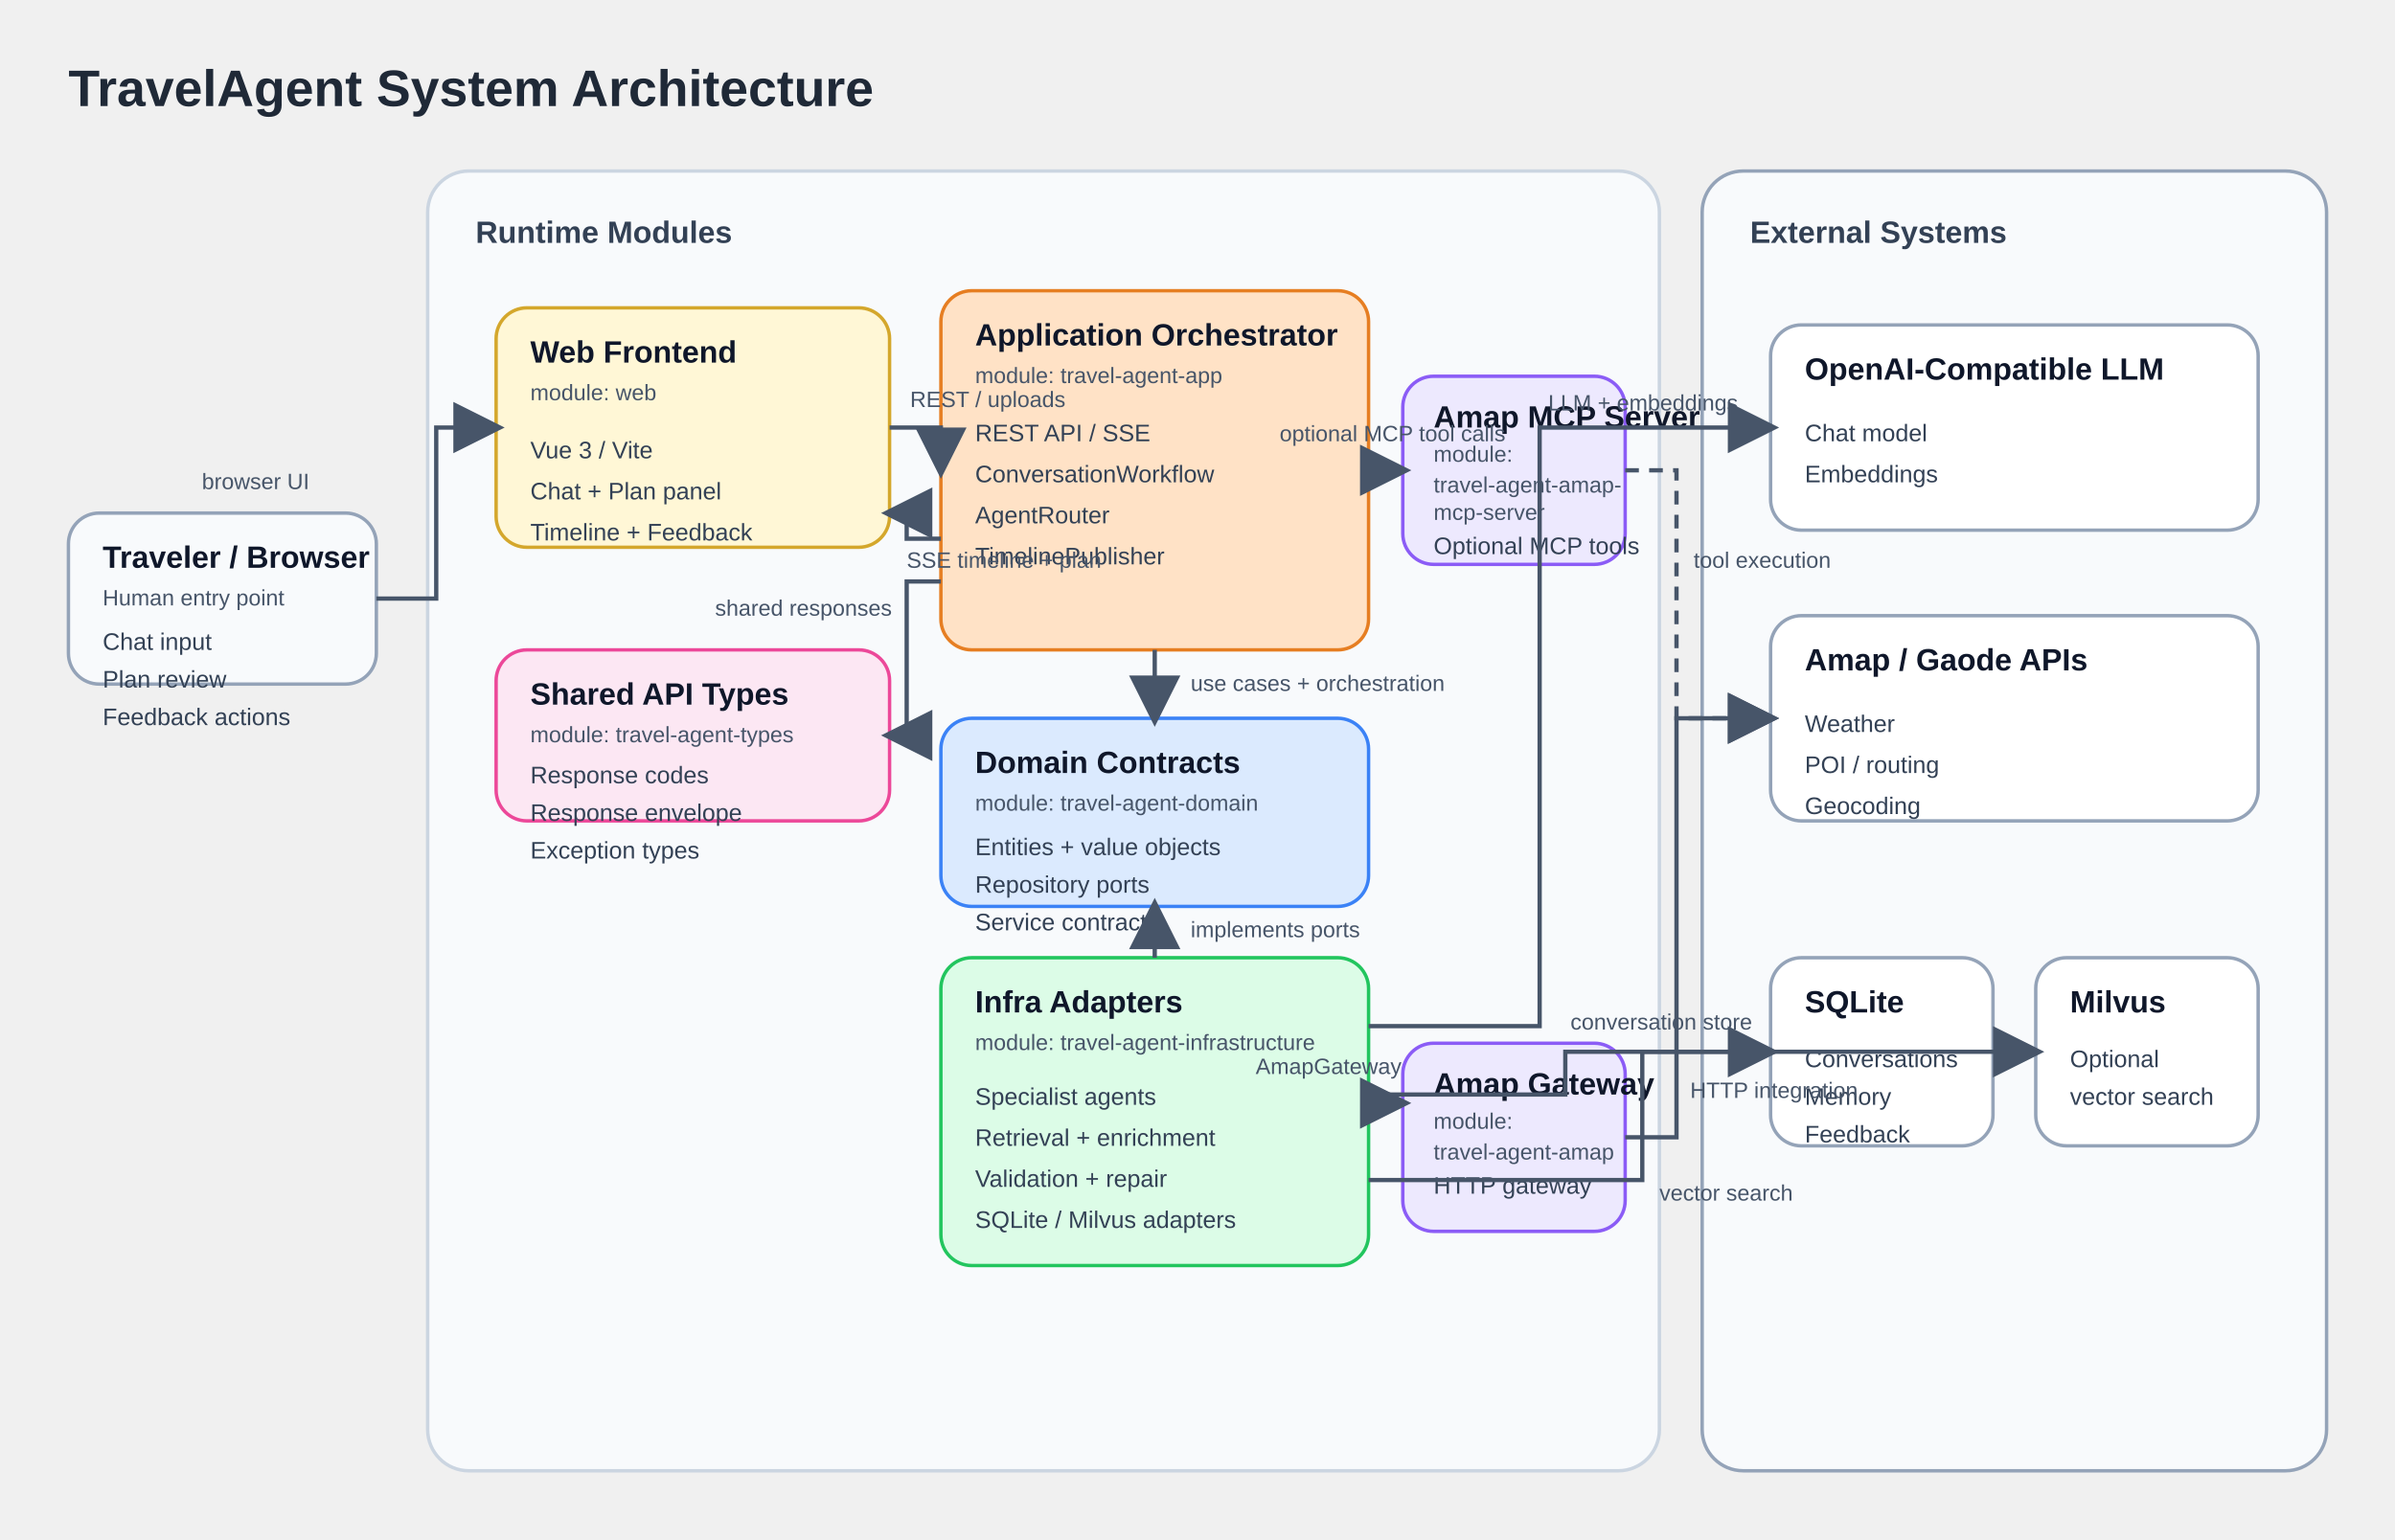
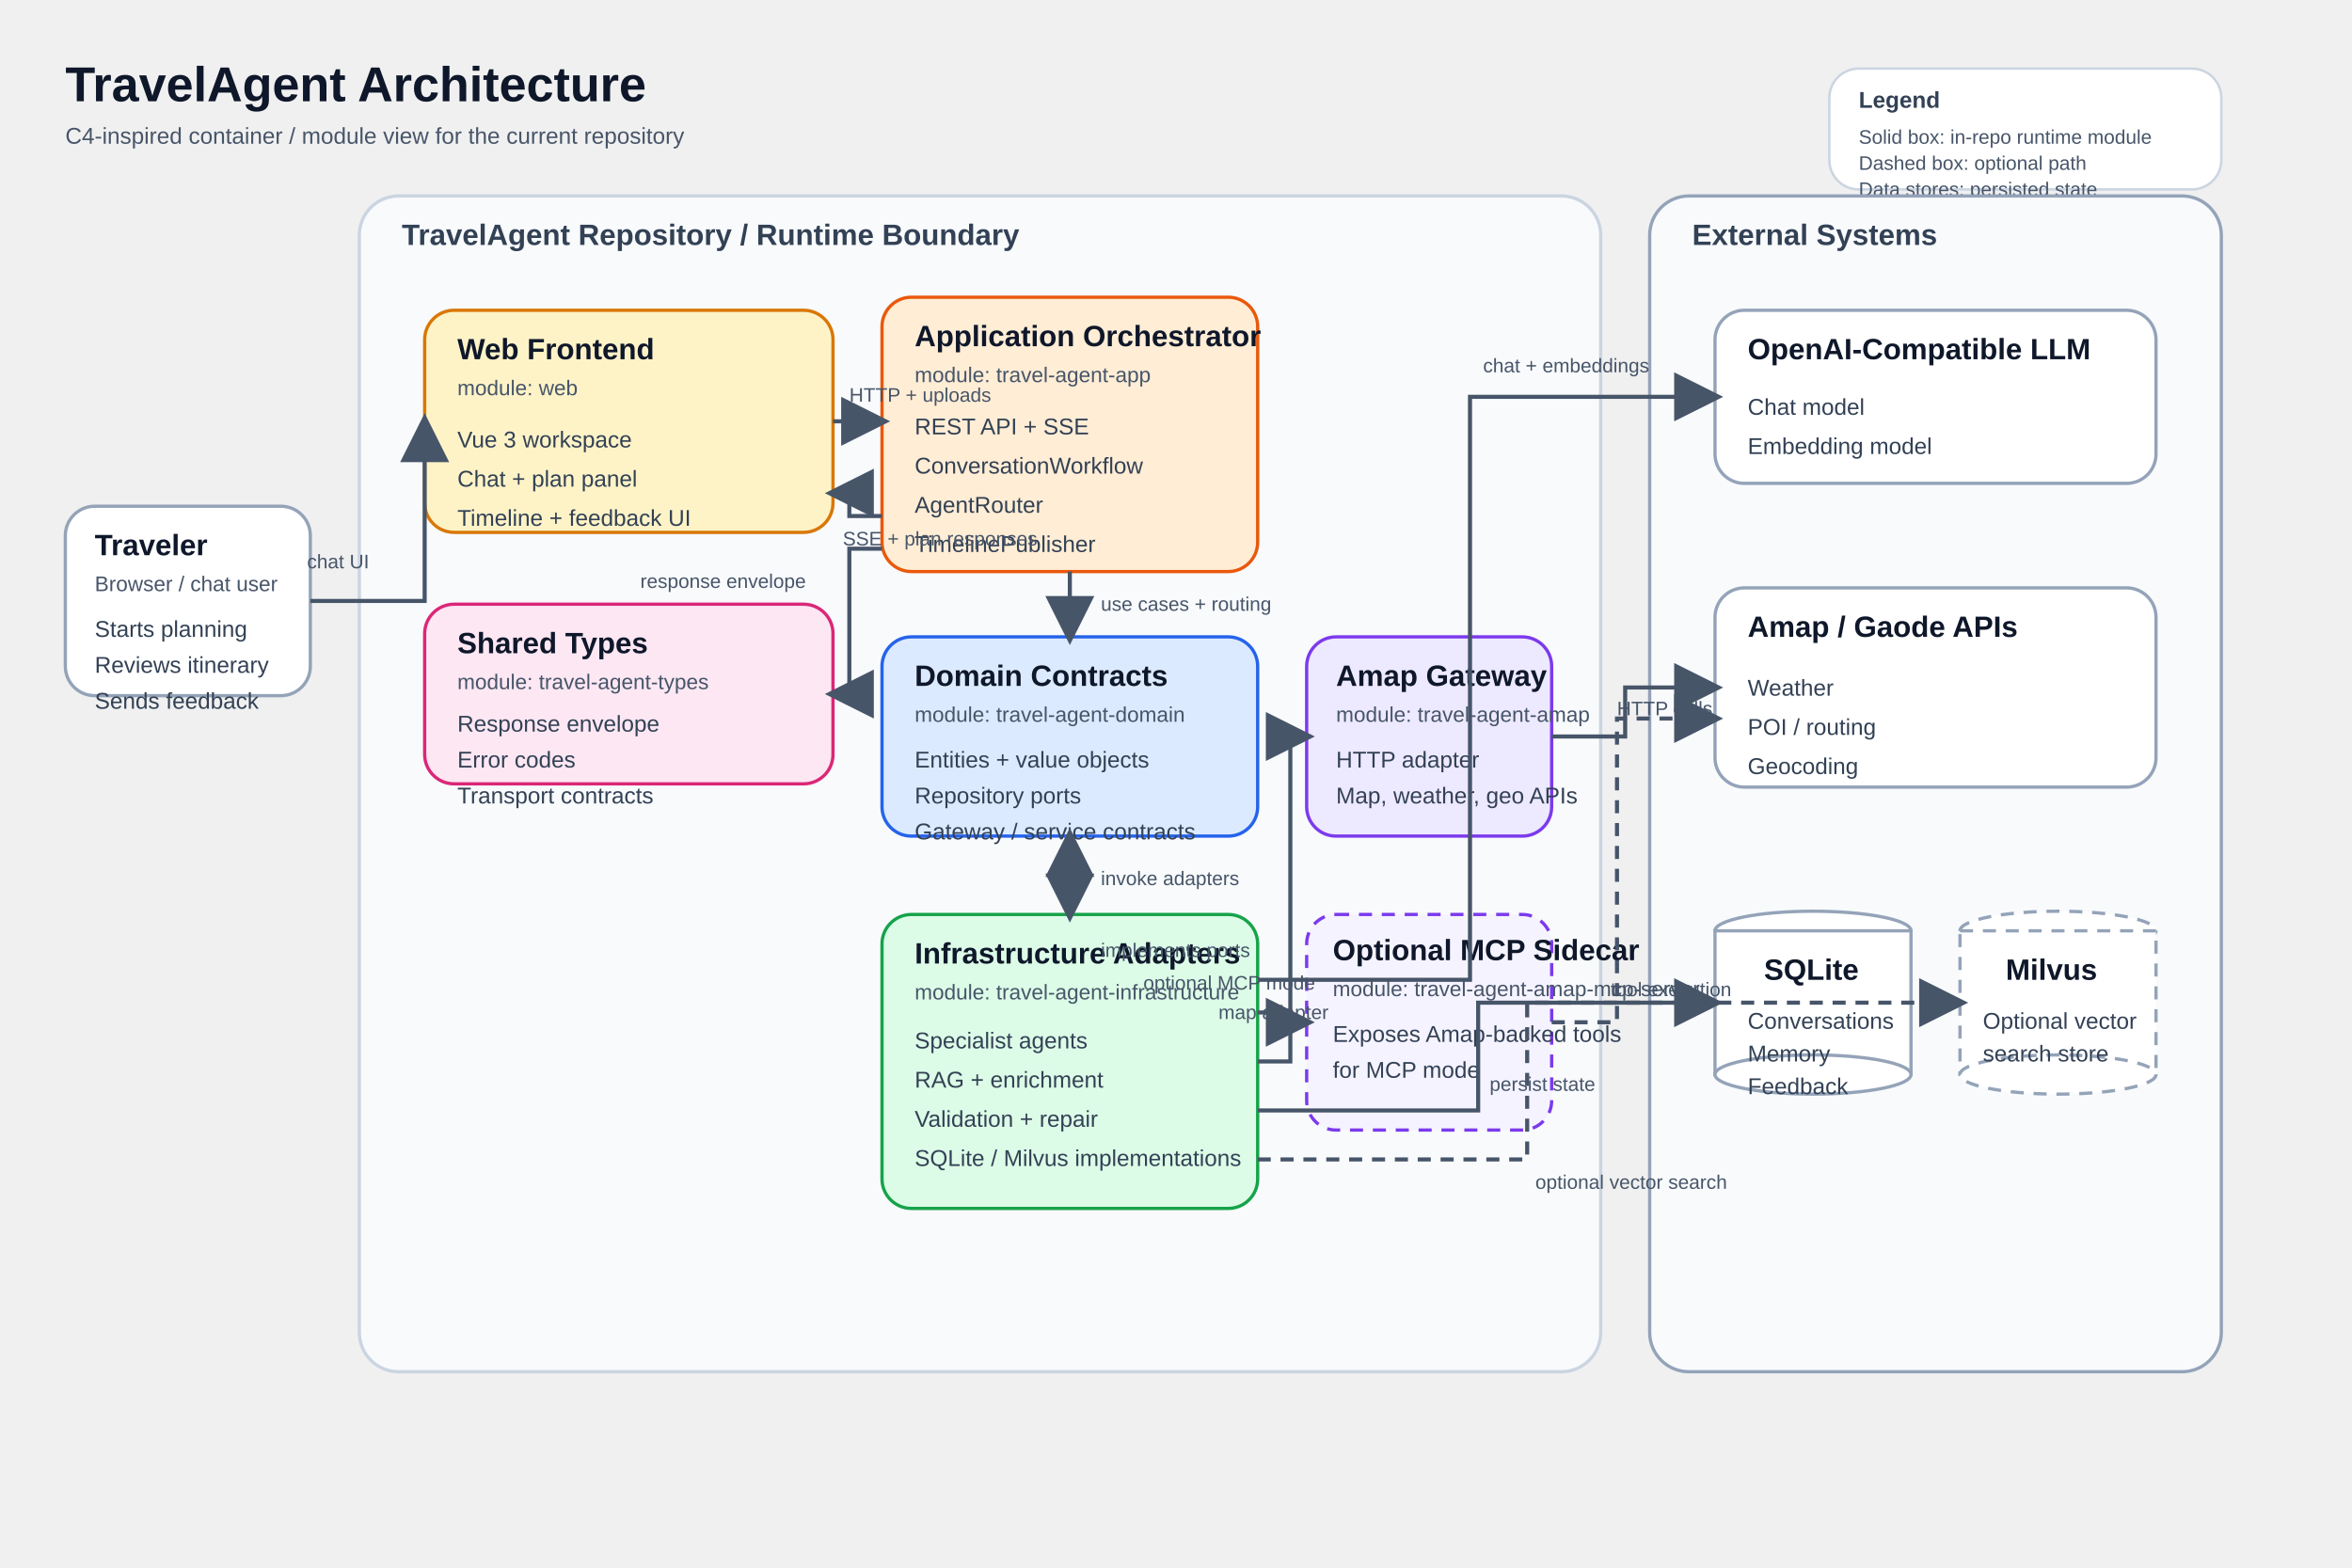
- <svg xmlns="http://www.w3.org/2000/svg" width="1400" height="900" viewBox="0 0 1400 900" role="img" aria-labelledby="title desc">
+ <svg xmlns="http://www.w3.org/2000/svg" width="1440" height="960" viewBox="0 0 1440 960" role="img" aria-labelledby="title desc">
  <defs>
    <style>
-       .title { font: 700 30px 'Segoe UI', Arial, sans-serif; fill: #1f2937; }
+       .title { font: 700 30px 'Segoe UI', Arial, sans-serif; fill: #0f172a; }
+       .subtitle { font: 14px 'Segoe UI', Arial, sans-serif; fill: #475569; }
      .section { font: 700 18px 'Segoe UI', Arial, sans-serif; fill: #334155; }
+       .legend-title { font: 700 14px 'Segoe UI', Arial, sans-serif; fill: #334155; }
+       .legend-text { font: 12px 'Segoe UI', Arial, sans-serif; fill: #475569; }
      .box-title { font: 700 18px 'Segoe UI', Arial, sans-serif; fill: #0f172a; }
      .box-module { font: 13px 'Segoe UI', Arial, sans-serif; fill: #475569; }
      .box-text { font: 14px 'Segoe UI', Arial, sans-serif; fill: #334155; }
-       .label { font: 13px 'Segoe UI', Arial, sans-serif; fill: #475569; }
      .frame-runtime { fill: #f8fafc; stroke: #cbd5e1; stroke-width: 2; }
      .frame-external { fill: #f8fafc; stroke: #94a3b8; stroke-width: 2; }
+       .legend-box { fill: #ffffff; stroke: #cbd5e1; stroke-width: 1.5; }
      .box { stroke-width: 2; }
-       .ui { fill: #fff7d6; stroke: #d4a72c; }
-       .types { fill: #fce7f3; stroke: #ec4899; }
-       .app { fill: #ffe2c6; stroke: #e67e22; }
-       .domain { fill: #dbeafe; stroke: #3b82f6; }
-       .infra { fill: #dcfce7; stroke: #22c55e; }
-       .integration { fill: #ede9fe; stroke: #8b5cf6; }
+       .user { fill: #ffffff; stroke: #94a3b8; }
+       .web { fill: #fef3c7; stroke: #d97706; }
+       .types { fill: #fce7f3; stroke: #db2777; }
+       .app { fill: #ffedd5; stroke: #ea580c; }
+       .domain { fill: #dbeafe; stroke: #2563eb; }
+       .infra { fill: #dcfce7; stroke: #16a34a; }
+       .amap { fill: #ede9fe; stroke: #7c3aed; }
+       .optional { fill: #f5f3ff; stroke: #7c3aed; stroke-dasharray: 8 6; }
      .external { fill: #ffffff; stroke: #94a3b8; }
-       .actor { fill: #f8fafc; stroke: #94a3b8; }
+       .cyl-top { fill: #ffffff; stroke: #94a3b8; stroke-width: 2; }
+       .cyl-body { fill: #ffffff; stroke: #94a3b8; stroke-width: 2; }
+       .cyl-optional { stroke-dasharray: 8 6; }
      .arrow { fill: none; stroke: #475569; stroke-width: 2.5; marker-end: url(#arrowhead); }
      .arrow-dashed { stroke-dasharray: 8 6; }
+       .label { font: 12px 'Segoe UI', Arial, sans-serif; fill: #475569; }
    </style>
    <marker id="arrowhead" markerWidth="12" markerHeight="12" refX="10" refY="6" orient="auto">
      <path d="M 0 0 L 12 6 L 0 12 z" fill="#475569" />
    </marker>
  </defs>
-   <text x="40" y="62" class="title">TravelAgent System Architecture</text>
-   <rect x="250" y="100" width="720" height="760" rx="24" class="frame-runtime" />
-   <text x="278" y="142" class="section">Runtime Modules</text>
-   <rect x="995" y="100" width="365" height="760" rx="24" class="frame-external" />
-   <text x="1023" y="142" class="section">External Systems</text>
-   <rect x="40" y="300" width="180" height="100" rx="18" class="box actor" />
-   <text x="60" y="332" class="box-title">Traveler / Browser</text>
-   <text x="60" y="354" class="box-module">Human entry point</text>
-   <text x="60" y="380" class="box-text">
-     <tspan x="60" dy="0">Chat input</tspan>
-     <tspan x="60" dy="22">Plan review</tspan>
-     <tspan x="60" dy="22">Feedback actions</tspan>
+   <text x="40" y="62" class="title">TravelAgent Architecture</text>
+   <text x="40" y="88" class="subtitle">C4-inspired container / module view for the current repository</text>
+   <rect x="1120" y="42" width="240" height="74" rx="18" class="legend-box" />
+   <text x="1138" y="66" class="legend-title">Legend</text>
+   <text x="1138" y="88" class="legend-text">Solid box: in-repo runtime module</text>
+   <text x="1138" y="104" class="legend-text">Dashed box: optional path</text>
+   <text x="1138" y="120" class="legend-text">Data stores: persisted state</text>
+   <rect x="220" y="120" width="760" height="720" rx="24" class="frame-runtime" />
+   <text x="246" y="150" class="section">TravelAgent Repository / Runtime Boundary</text>
+   <rect x="1010" y="120" width="350" height="720" rx="24" class="frame-external" />
+   <text x="1036" y="150" class="section">External Systems</text>
+   <rect x="40" y="310" width="150" height="116" rx="18" class="box user" />
+   <text x="58" y="340" class="box-title">Traveler</text>
+   <text x="58" y="362" class="box-module">Browser / chat user</text>
+   <text x="58" y="390" class="box-text">
+     <tspan x="58" dy="0">Starts planning</tspan>
+     <tspan x="58" dy="22">Reviews itinerary</tspan>
+     <tspan x="58" dy="22">Sends feedback</tspan>
  </text>
-   <rect x="290" y="180" width="230" height="140" rx="18" class="box ui" />
-   <text x="310" y="212" class="box-title">Web Frontend</text>
-   <text x="310" y="234" class="box-module">module: web</text>
-   <text x="310" y="268" class="box-text">
-     <tspan x="310" dy="0">Vue 3 / Vite</tspan>
-     <tspan x="310" dy="24">Chat + Plan panel</tspan>
-     <tspan x="310" dy="24">Timeline + Feedback</tspan>
+   <rect x="260" y="190" width="250" height="136" rx="18" class="box web" />
+   <text x="280" y="220" class="box-title">Web Frontend</text>
+   <text x="280" y="242" class="box-module">module: web</text>
+   <text x="280" y="274" class="box-text">
+     <tspan x="280" dy="0">Vue 3 workspace</tspan>
+     <tspan x="280" dy="24">Chat + plan panel</tspan>
+     <tspan x="280" dy="24">Timeline + feedback UI</tspan>
  </text>
-   <rect x="290" y="380" width="230" height="100" rx="18" class="box types" />
-   <text x="310" y="412" class="box-title">Shared API Types</text>
-   <text x="310" y="434" class="box-module">module: travel-agent-types</text>
-   <text x="310" y="458" class="box-text">
-     <tspan x="310" dy="0">Response codes</tspan>
-     <tspan x="310" dy="22">Response envelope</tspan>
-     <tspan x="310" dy="22">Exception types</tspan>
+   <rect x="260" y="370" width="250" height="110" rx="18" class="box types" />
+   <text x="280" y="400" class="box-title">Shared Types</text>
+   <text x="280" y="422" class="box-module">module: travel-agent-types</text>
+   <text x="280" y="448" class="box-text">
+     <tspan x="280" dy="0">Response envelope</tspan>
+     <tspan x="280" dy="22">Error codes</tspan>
+     <tspan x="280" dy="22">Transport contracts</tspan>
  </text>
-   <rect x="550" y="170" width="250" height="210" rx="18" class="box app" />
-   <text x="570" y="202" class="box-title">Application Orchestrator</text>
-   <text x="570" y="224" class="box-module">module: travel-agent-app</text>
-   <text x="570" y="258" class="box-text">
-     <tspan x="570" dy="0">REST API / SSE</tspan>
-     <tspan x="570" dy="24">ConversationWorkflow</tspan>
-     <tspan x="570" dy="24">AgentRouter</tspan>
-     <tspan x="570" dy="24">TimelinePublisher</tspan>
+   <rect x="540" y="182" width="230" height="168" rx="18" class="box app" />
+   <text x="560" y="212" class="box-title">Application Orchestrator</text>
+   <text x="560" y="234" class="box-module">module: travel-agent-app</text>
+   <text x="560" y="266" class="box-text">
+     <tspan x="560" dy="0">REST API + SSE</tspan>
+     <tspan x="560" dy="24">ConversationWorkflow</tspan>
+     <tspan x="560" dy="24">AgentRouter</tspan>
+     <tspan x="560" dy="24">TimelinePublisher</tspan>
  </text>
-   <rect x="550" y="420" width="250" height="110" rx="18" class="box domain" />
-   <text x="570" y="452" class="box-title">Domain Contracts</text>
-   <text x="570" y="474" class="box-module">module: travel-agent-domain</text>
-   <text x="570" y="500" class="box-text">
-     <tspan x="570" dy="0">Entities + value objects</tspan>
-     <tspan x="570" dy="22">Repository ports</tspan>
-     <tspan x="570" dy="22">Service contracts</tspan>
+   <rect x="540" y="390" width="230" height="122" rx="18" class="box domain" />
+   <text x="560" y="420" class="box-title">Domain Contracts</text>
+   <text x="560" y="442" class="box-module">module: travel-agent-domain</text>
+   <text x="560" y="470" class="box-text">
+     <tspan x="560" dy="0">Entities + value objects</tspan>
+     <tspan x="560" dy="22">Repository ports</tspan>
+     <tspan x="560" dy="22">Gateway / service contracts</tspan>
  </text>
-   <rect x="550" y="560" width="250" height="180" rx="18" class="box infra" />
-   <text x="570" y="592" class="box-title">Infra Adapters</text>
-   <text x="570" y="614" class="box-module">module: travel-agent-infrastructure</text>
-   <text x="570" y="646" class="box-text">
-     <tspan x="570" dy="0">Specialist agents</tspan>
-     <tspan x="570" dy="24">Retrieval + enrichment</tspan>
-     <tspan x="570" dy="24">Validation + repair</tspan>
-     <tspan x="570" dy="24">SQLite / Milvus adapters</tspan>
+   <rect x="540" y="560" width="230" height="180" rx="18" class="box infra" />
+   <text x="560" y="590" class="box-title">Infrastructure Adapters</text>
+   <text x="560" y="612" class="box-module">module: travel-agent-infrastructure</text>
+   <text x="560" y="642" class="box-text">
+     <tspan x="560" dy="0">Specialist agents</tspan>
+     <tspan x="560" dy="24">RAG + enrichment</tspan>
+     <tspan x="560" dy="24">Validation + repair</tspan>
+     <tspan x="560" dy="24">SQLite / Milvus implementations</tspan>
  </text>
-   <rect x="820" y="220" width="130" height="110" rx="18" class="box integration" />
-   <text x="838" y="250" class="box-title" font-size="15">Amap MCP Server</text>
-   <text x="838" y="270" class="box-module">module:</text>
-   <text x="838" y="288" class="box-module">travel-agent-amap-</text>
-   <text x="838" y="304" class="box-module">mcp-server</text>
-   <text x="838" y="324" class="box-text">Optional MCP tools</text>
-   <rect x="820" y="610" width="130" height="110" rx="18" class="box integration" />
-   <text x="838" y="640" class="box-title">Amap Gateway</text>
-   <text x="838" y="660" class="box-module">module:</text>
-   <text x="838" y="678" class="box-module">travel-agent-amap</text>
-   <text x="838" y="698" class="box-text">HTTP gateway</text>
-   <rect x="1035" y="190" width="285" height="120" rx="18" class="box external" />
-   <text x="1055" y="222" class="box-title">OpenAI-Compatible LLM</text>
-   <text x="1055" y="258" class="box-text">
-     <tspan x="1055" dy="0">Chat model</tspan>
-     <tspan x="1055" dy="24">Embeddings</tspan>
+   <rect x="800" y="390" width="150" height="122" rx="18" class="box amap" />
+   <text x="818" y="420" class="box-title">Amap Gateway</text>
+   <text x="818" y="442" class="box-module">module: travel-agent-amap</text>
+   <text x="818" y="470" class="box-text">
+     <tspan x="818" dy="0">HTTP adapter</tspan>
+     <tspan x="818" dy="22">Map, weather, geo APIs</tspan>
  </text>
-   <rect x="1035" y="360" width="285" height="120" rx="18" class="box external" />
-   <text x="1055" y="392" class="box-title">Amap / Gaode APIs</text>
-   <text x="1055" y="428" class="box-text">
-     <tspan x="1055" dy="0">Weather</tspan>
-     <tspan x="1055" dy="24">POI / routing</tspan>
-     <tspan x="1055" dy="24">Geocoding</tspan>
+   <rect x="800" y="560" width="150" height="132" rx="18" class="box optional" />
+   <text x="816" y="588" class="box-title" font-size="16">Optional MCP Sidecar</text>
+   <text x="816" y="610" class="box-module">module: travel-agent-amap-mcp-server</text>
+   <text x="816" y="638" class="box-text">
+     <tspan x="816" dy="0">Exposes Amap-backed tools</tspan>
+     <tspan x="816" dy="22">for MCP mode</tspan>
  </text>
-   <rect x="1035" y="560" width="130" height="110" rx="18" class="box external" />
-   <text x="1055" y="592" class="box-title">SQLite</text>
-   <text x="1055" y="624" class="box-text">
-     <tspan x="1055" dy="0">Conversations</tspan>
-     <tspan x="1055" dy="22">Memory</tspan>
-     <tspan x="1055" dy="22">Feedback</tspan>
+   <rect x="1050" y="190" width="270" height="106" rx="18" class="box external" />
+   <text x="1070" y="220" class="box-title">OpenAI-Compatible LLM</text>
+   <text x="1070" y="254" class="box-text">
+     <tspan x="1070" dy="0">Chat model</tspan>
+     <tspan x="1070" dy="24">Embedding model</tspan>
  </text>
-   <rect x="1190" y="560" width="130" height="110" rx="18" class="box external" />
-   <text x="1210" y="592" class="box-title">Milvus</text>
-   <text x="1210" y="624" class="box-text">
-     <tspan x="1210" dy="0">Optional</tspan>
-     <tspan x="1210" dy="22">vector search</tspan>
+   <rect x="1050" y="360" width="270" height="122" rx="18" class="box external" />
+   <text x="1070" y="390" class="box-title">Amap / Gaode APIs</text>
+   <text x="1070" y="426" class="box-text">
+     <tspan x="1070" dy="0">Weather</tspan>
+     <tspan x="1070" dy="24">POI / routing</tspan>
+     <tspan x="1070" dy="24">Geocoding</tspan>
  </text>
-   <path d="M 220 350 L 255 350 L 255 250 L 290 250" class="arrow" />
-   <text x="118" y="286" class="label">browser UI</text>
-   <path d="M 520 250 L 550 250 L 550 275" class="arrow" />
-   <text x="532" y="238" class="label">REST / uploads</text>
-   <path d="M 550 315 L 530 315 L 530 300 L 520 300" class="arrow" />
-   <text x="530" y="332" class="label">SSE timeline + plan</text>
-   <path d="M 550 340 L 530 340 L 530 430 L 520 430" class="arrow" />
-   <text x="418" y="360" class="label">shared responses</text>
-   <path d="M 675 380 L 675 420" class="arrow" />
-   <text x="696" y="404" class="label">use cases + orchestration</text>
-   <path d="M 675 560 L 675 530" class="arrow" />
-   <text x="696" y="548" class="label">implements ports</text>
-   <path d="M 800 275 L 820 275" class="arrow arrow-dashed" />
-   <text x="748" y="258" class="label">optional MCP tool calls</text>
-   <path d="M 800 645 L 820 645" class="arrow" />
-   <text x="734" y="628" class="label">AmapGateway</text>
-   <path d="M 800 600 L 900 600 L 900 250 L 1035 250" class="arrow" />
-   <text x="905" y="240" class="label">LLM + embeddings</text>
-   <path d="M 800 640 L 915 640 L 915 615 L 1035 615" class="arrow" />
-   <text x="918" y="602" class="label">conversation store</text>
-   <path d="M 800 690 L 960 690 L 960 615 L 1190 615" class="arrow" />
-   <text x="970" y="702" class="label">vector search</text>
-   <path d="M 950 275 L 980 275 L 980 420 L 1035 420" class="arrow arrow-dashed" />
-   <text x="990" y="332" class="label">tool execution</text>
-   <path d="M 950 665 L 980 665 L 980 420 L 1035 420" class="arrow" />
-   <text x="988" y="642" class="label">HTTP integration</text>
+   <ellipse cx="1110" cy="570" rx="60" ry="12" class="cyl-top" />
+   <rect x="1050" y="570" width="120" height="88" class="cyl-body" />
+   <ellipse cx="1110" cy="658" rx="60" ry="12" class="cyl-top" />
+   <text x="1080" y="600" class="box-title">SQLite</text>
+   <text x="1070" y="630" class="box-text">
+     <tspan x="1070" dy="0">Conversations</tspan>
+     <tspan x="1070" dy="20">Memory</tspan>
+     <tspan x="1070" dy="20">Feedback</tspan>
+   </text>
+   <ellipse cx="1260" cy="570" rx="60" ry="12" class="cyl-top cyl-optional" />
+   <rect x="1200" y="570" width="120" height="88" class="cyl-body cyl-optional" />
+   <ellipse cx="1260" cy="658" rx="60" ry="12" class="cyl-top cyl-optional" />
+   <text x="1228" y="600" class="box-title">Milvus</text>
+   <text x="1214" y="630" class="box-text">
+     <tspan x="1214" dy="0">Optional vector</tspan>
+     <tspan x="1214" dy="20">search store</tspan>
+   </text>
+   <path d="M 190 368 L 260 368 L 260 258" class="arrow" />
+   <text x="188" y="348" class="label">chat UI</text>
+   <path d="M 510 258 L 540 258" class="arrow" />
+   <text x="520" y="246" class="label">HTTP + uploads</text>
+   <path d="M 540 316 L 520 316 L 520 302 L 510 302" class="arrow" />
+   <text x="516" y="334" class="label">SSE + plan responses</text>
+   <path d="M 540 336 L 520 336 L 520 425 L 510 425" class="arrow" />
+   <text x="392" y="360" class="label">response envelope</text>
+   <path d="M 655 350 L 655 390" class="arrow" />
+   <text x="674" y="374" class="label">use cases + routing</text>
+   <path d="M 655 512 L 655 560" class="arrow" />
+   <text x="674" y="542" class="label">invoke adapters</text>
+   <path d="M 770 650 L 790 650 L 790 451 L 800 451" class="arrow" />
+   <text x="746" y="624" class="label">map adapter</text>
+   <path d="M 770 620 L 790 620 L 790 626 L 800 626" class="arrow arrow-dashed" />
+   <text x="700" y="606" class="label">optional MCP mode</text>
+   <path d="M 655 560 L 655 512" class="arrow" />
+   <text x="674" y="586" class="label">implements ports</text>
+   <path d="M 770 600 L 900 600 L 900 243 L 1050 243" class="arrow" />
+   <text x="908" y="228" class="label">chat + embeddings</text>
+   <path d="M 950 451 L 995 451 L 995 421 L 1050 421" class="arrow" />
+   <text x="990" y="438" class="label">HTTP calls</text>
+   <path d="M 950 626 L 990 626 L 990 440 L 1050 440" class="arrow arrow-dashed" />
+   <text x="986" y="610" class="label">tool execution</text>
+   <path d="M 770 680 L 905 680 L 905 614 L 1050 614" class="arrow" />
+   <text x="912" y="668" class="label">persist state</text>
+   <path d="M 770 710 L 935 710 L 935 614 L 1200 614" class="arrow arrow-dashed" />
+   <text x="940" y="728" class="label">optional vector search</text>
</svg>
